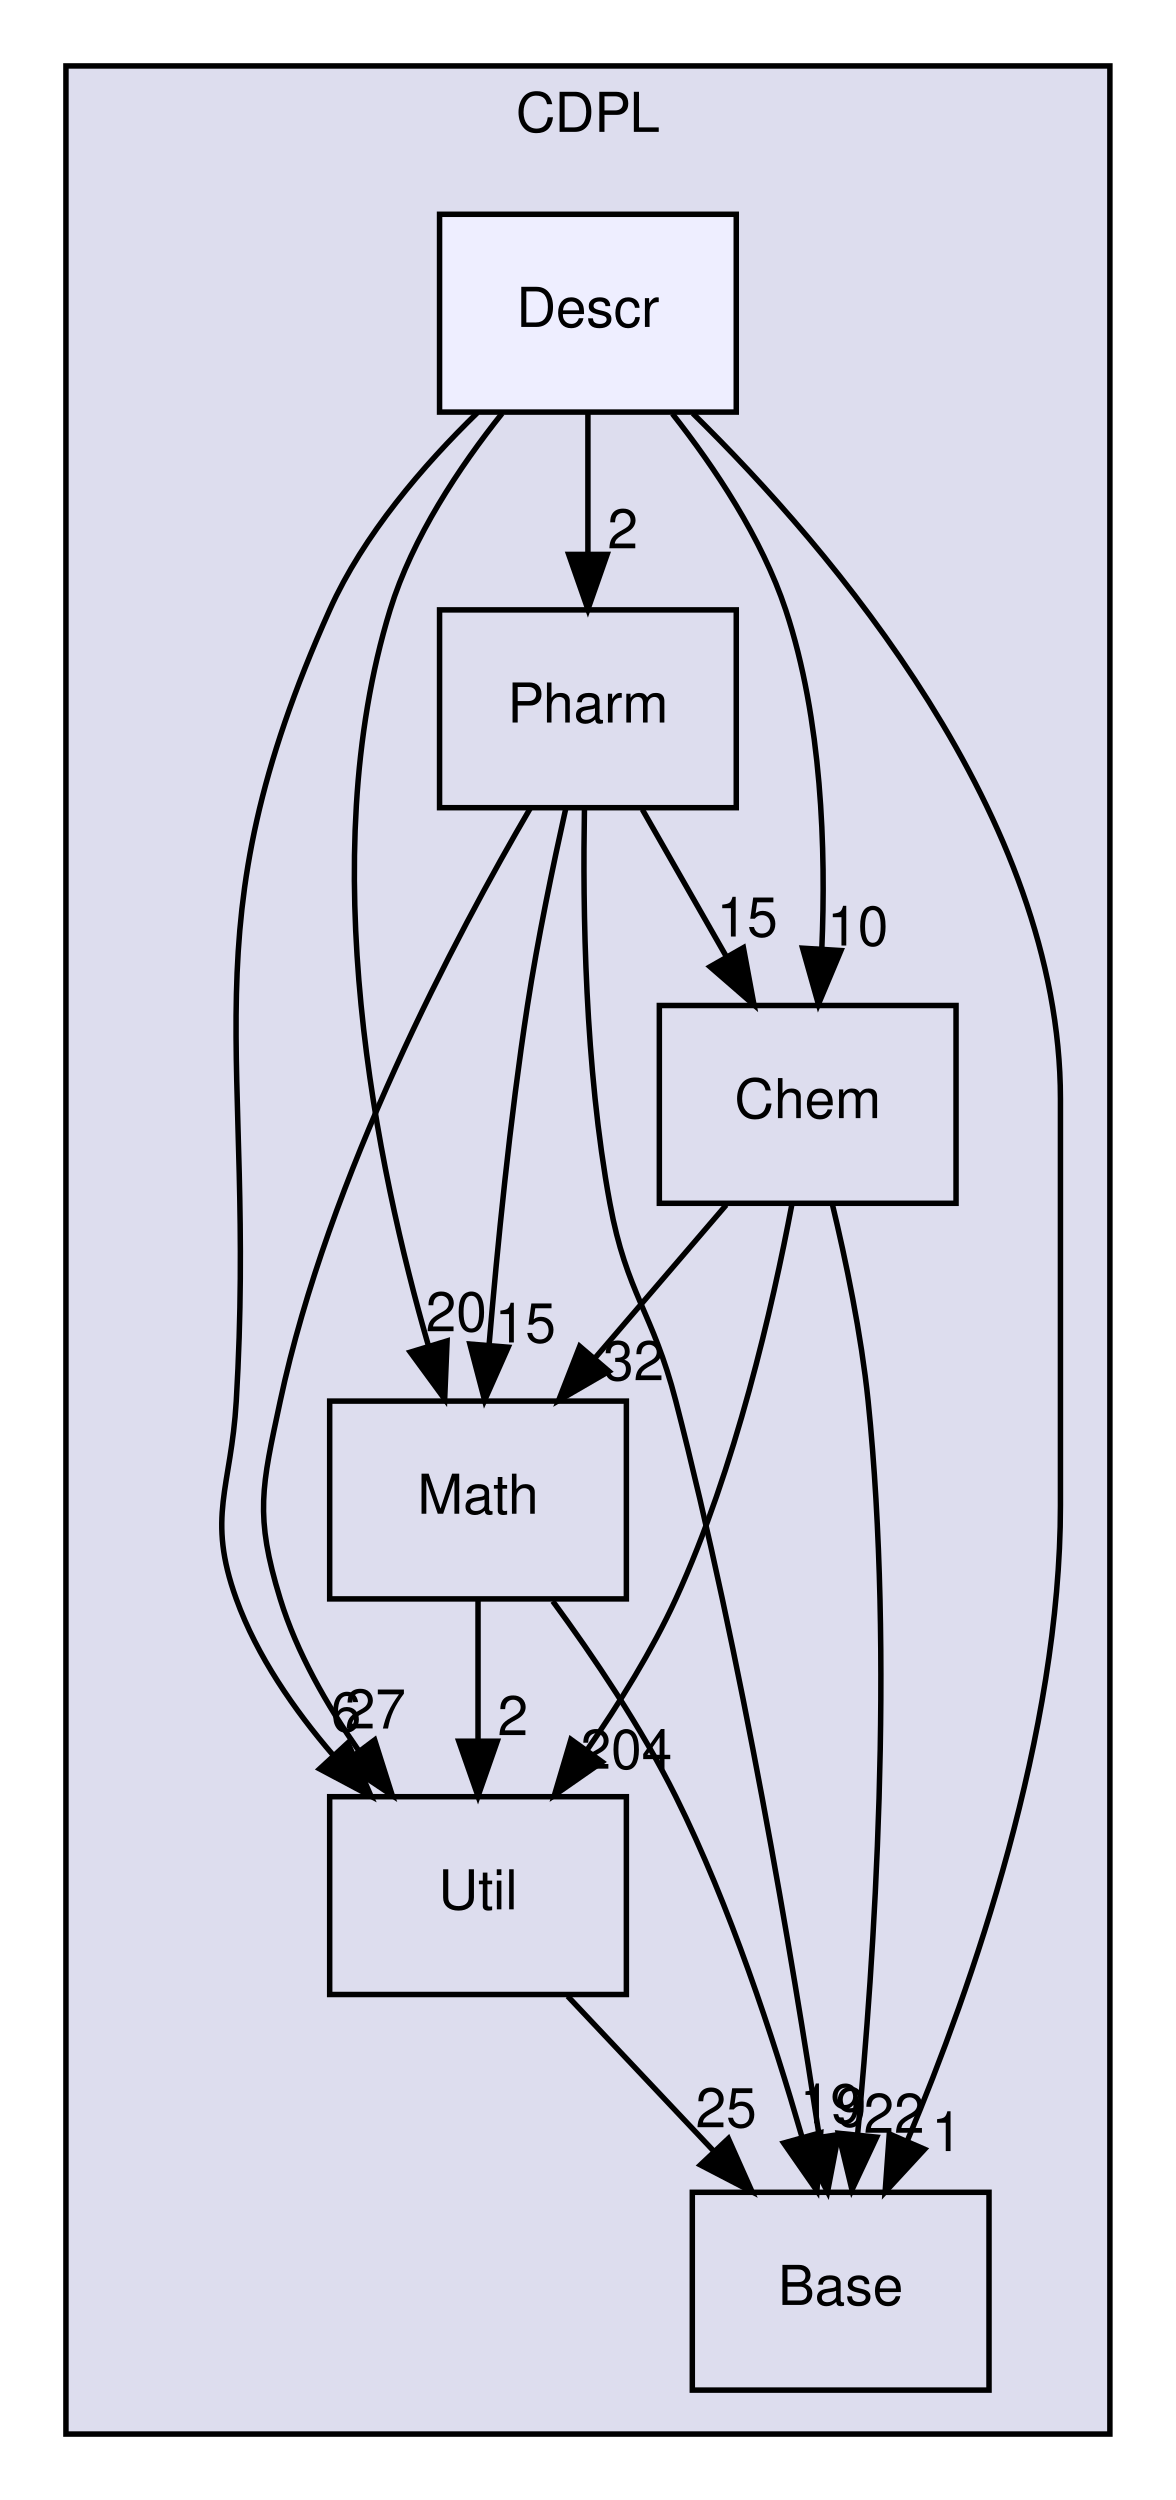
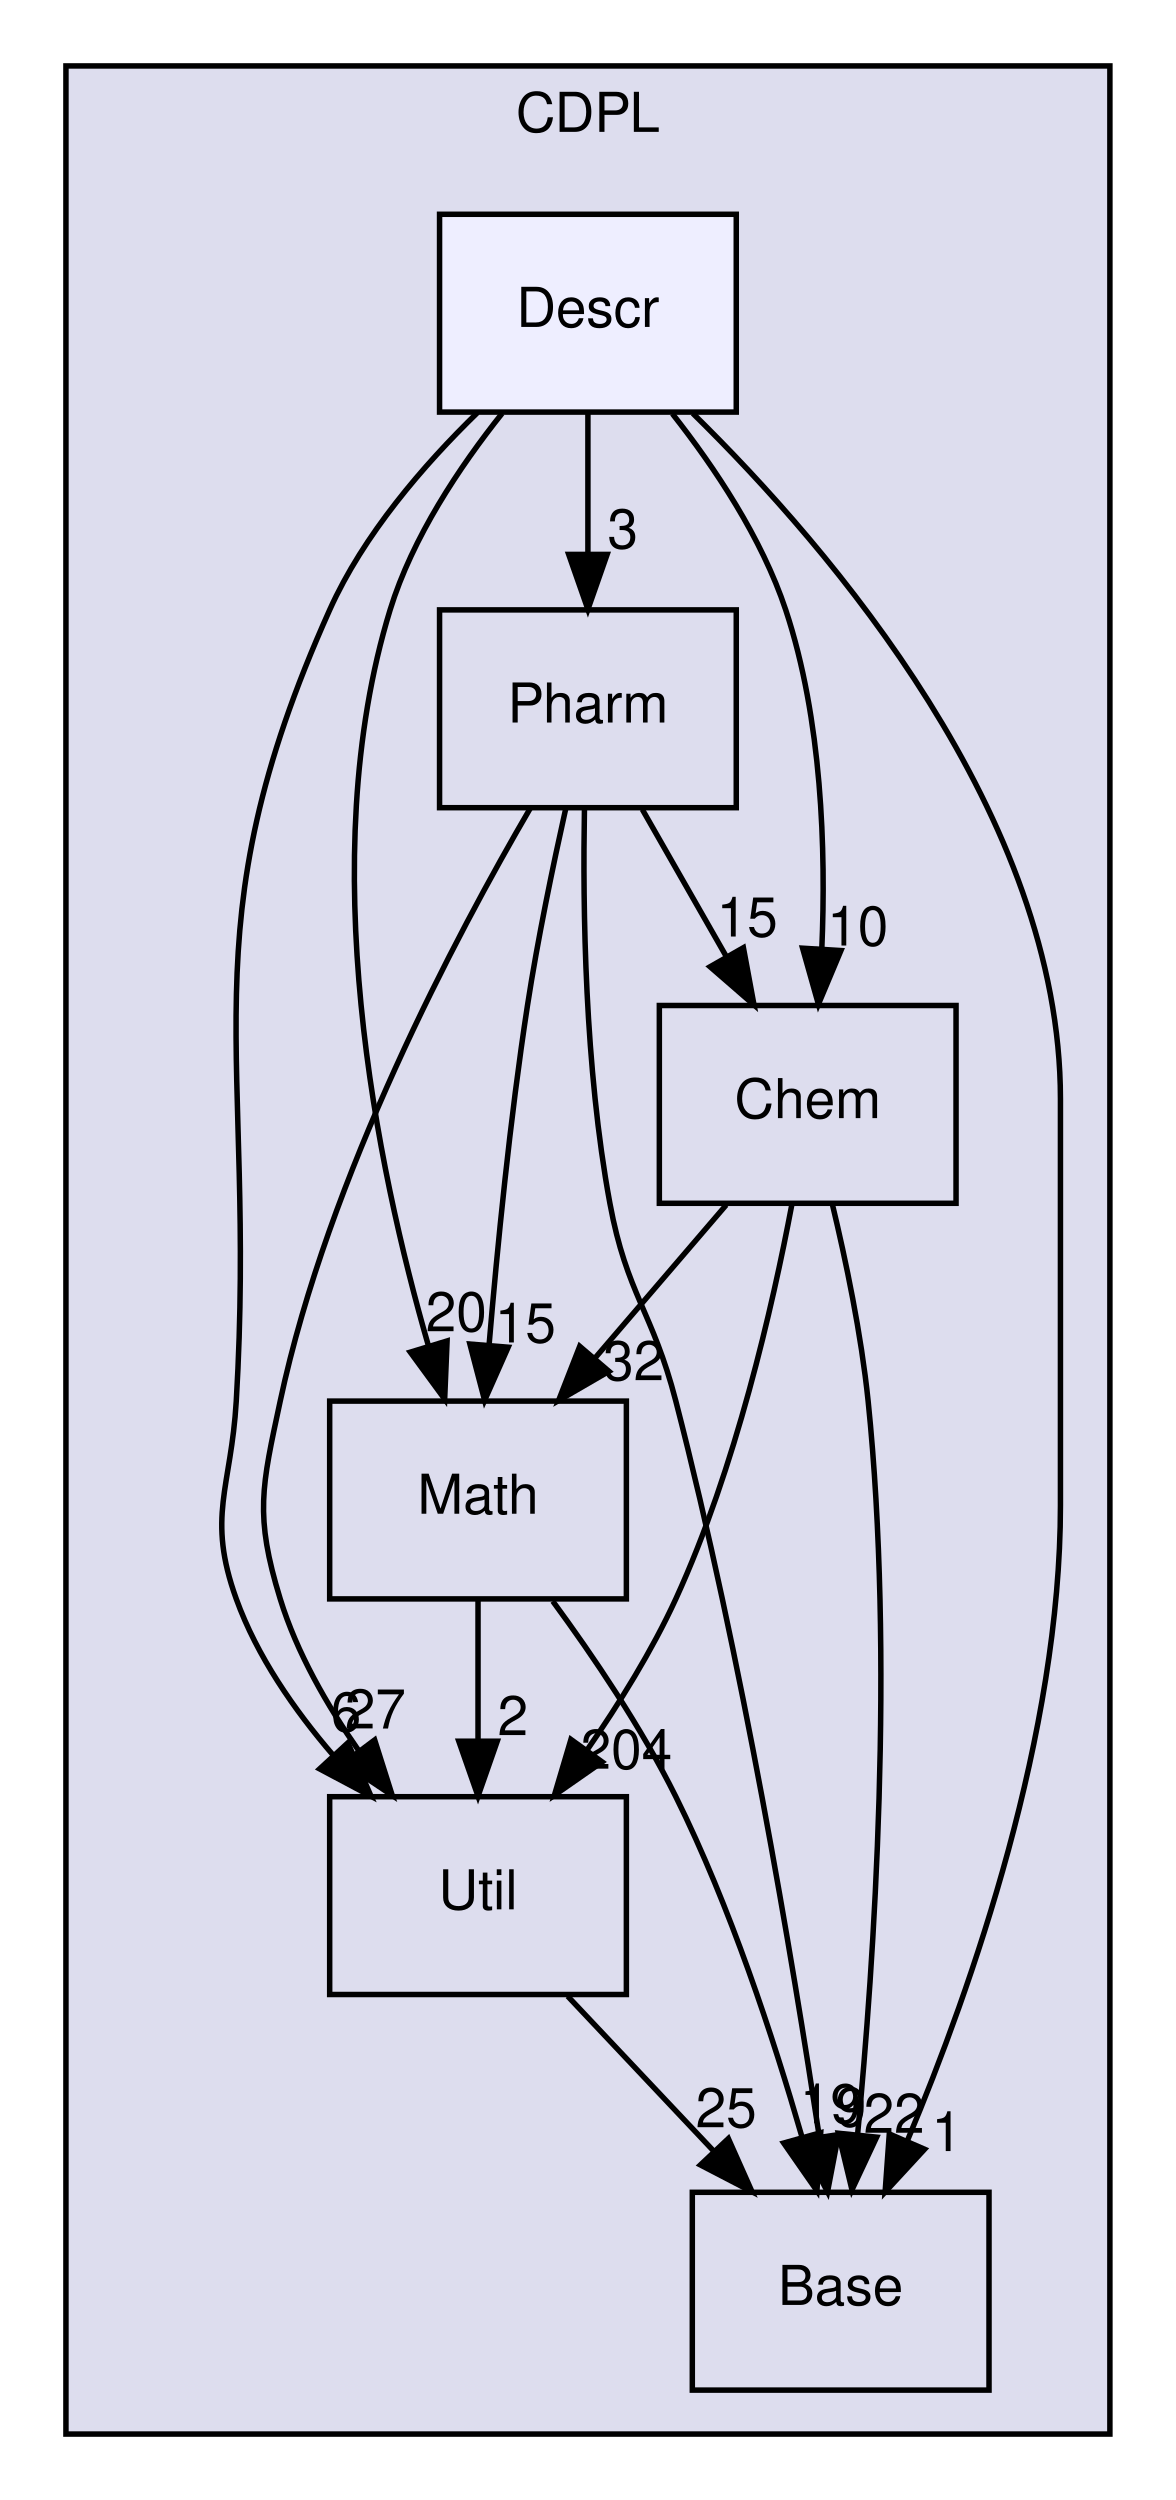
<svg xmlns="http://www.w3.org/2000/svg" xmlns:xlink="http://www.w3.org/1999/xlink" width="214pt" height="455pt" viewBox="0.00 0.00 214.00 455.00">
  <g id="graph0" class="graph" transform="scale(1 1) rotate(0) translate(4 451)">
    <g id="clust1" class="cluster">
      <g id="a_clust1">
        <a xlink:href="dir_13e5b888d4d8e2bc4637fdf598186b4c.html" target="_top" xlink:title="CDPL">
          <polygon fill="#ddddee" stroke="black" points="8,-8 8,-439 198,-439 198,-8 8,-8" />
          <text text-anchor="middle" x="103" y="-427" font-family="Helvetica" font-size="10.00">CDPL</text>
        </a>
      </g>
    </g>
    <g id="node1" class="node">
      <g id="a_node1">
        <a xlink:href="dir_239469eeca6d3c1a97f8d4fbb99adcb8.html" target="_top" xlink:title="Util">
          <polygon fill="none" stroke="black" points="110,-124 56,-124 56,-88 110,-88 110,-124" />
          <text text-anchor="middle" x="83" y="-103.5" font-family="Helvetica" font-size="10.00">Util</text>
        </a>
      </g>
    </g>
    <g id="node5" class="node">
      <g id="a_node5">
        <a xlink:href="dir_ea97f66d84072e3323f941252a229abf.html" target="_top" xlink:title="Base">
          <polygon fill="none" stroke="black" points="176,-52 122,-52 122,-16 176,-16 176,-52" />
          <text text-anchor="middle" x="149" y="-31.5" font-family="Helvetica" font-size="10.00">Base</text>
        </a>
      </g>
    </g>
    <g id="edge7" class="edge">
      <path fill="none" stroke="black" d="M99.31,-87.7C107.31,-79.22 117.07,-68.86 125.82,-59.58" />
      <polygon fill="black" stroke="black" points="128.56,-61.78 132.87,-52.1 123.47,-56.98 128.56,-61.78" />
      <g id="a_edge7-headlabel">
        <a xlink:href="dir_000014_000005.html" target="_top" xlink:title="25">
          <text text-anchor="middle" x="128.16" y="-63.84" font-family="Helvetica" font-size="10.00">25</text>
        </a>
      </g>
    </g>
    <g id="node2" class="node">
      <g id="a_node2">
        <a xlink:href="dir_44c4819b58b16e7a1f761f8b885b5ba0.html" target="_top" xlink:title="Pharm">
          <polygon fill="none" stroke="black" points="130,-340 76,-340 76,-304 130,-304 130,-340" />
          <text text-anchor="middle" x="103" y="-319.5" font-family="Helvetica" font-size="10.00">Pharm</text>
        </a>
      </g>
    </g>
    <g id="edge1" class="edge">
      <path fill="none" stroke="black" d="M92.57,-304C78.94,-280.66 55.75,-236.93 47,-196 43.66,-180.35 42.3,-175.29 47,-160 50.01,-150.22 55.51,-140.62 61.32,-132.33" />
      <polygon fill="black" stroke="black" points="64.19,-134.33 67.39,-124.23 58.59,-130.13 64.19,-134.33" />
      <g id="a_edge1-headlabel">
        <a xlink:href="dir_000013_000014.html" target="_top" xlink:title="27">
          <text text-anchor="middle" x="64.31" y="-136.41" font-family="Helvetica" font-size="10.00">27</text>
        </a>
      </g>
    </g>
    <g id="node3" class="node">
      <g id="a_node3">
        <a xlink:href="dir_76ec631f4004f297aa98c89994166e73.html" target="_top" xlink:title="Math">
          <polygon fill="none" stroke="black" points="110,-196 56,-196 56,-160 110,-160 110,-196" />
          <text text-anchor="middle" x="83" y="-175.5" font-family="Helvetica" font-size="10.00">Math</text>
        </a>
      </g>
    </g>
    <g id="edge2" class="edge">
      <path fill="none" stroke="black" d="M98.98,-303.9C96.67,-293.55 93.86,-280.07 92,-268 88.83,-247.41 86.51,-223.96 85.02,-206.3" />
      <polygon fill="black" stroke="black" points="88.49,-205.81 84.2,-196.13 81.52,-206.38 88.49,-205.81" />
      <g id="a_edge2-headlabel">
        <a xlink:href="dir_000013_000001.html" target="_top" xlink:title="15">
          <text text-anchor="middle" x="91.61" y="-206.67" font-family="Helvetica" font-size="10.00">15</text>
        </a>
      </g>
    </g>
    <g id="node4" class="node">
      <g id="a_node4">
        <a xlink:href="dir_a73e1d15e6da56bea42fb33a94074c1c.html" target="_top" xlink:title="Chem">
          <polygon fill="none" stroke="black" points="170,-268 116,-268 116,-232 170,-232 170,-268" />
          <text text-anchor="middle" x="143" y="-247.5" font-family="Helvetica" font-size="10.00">Chem</text>
        </a>
      </g>
    </g>
    <g id="edge3" class="edge">
      <path fill="none" stroke="black" d="M112.89,-303.7C117.49,-295.64 123.06,-285.89 128.15,-276.98" />
      <polygon fill="black" stroke="black" points="131.3,-278.52 133.23,-268.1 125.23,-275.05 131.3,-278.52" />
      <g id="a_edge3-headlabel">
        <a xlink:href="dir_000013_000004.html" target="_top" xlink:title="15">
          <text text-anchor="middle" x="131.99" y="-280.55" font-family="Helvetica" font-size="10.00">15</text>
        </a>
      </g>
    </g>
    <g id="edge4" class="edge">
      <path fill="none" stroke="black" d="M102.37,-303.78C102.04,-285.73 102.43,-256.64 107,-232 110.07,-215.42 114.78,-212.33 119,-196 131.02,-149.5 140.24,-94.28 145.12,-62.08" />
      <polygon fill="black" stroke="black" points="148.6,-62.5 146.61,-52.09 141.67,-61.47 148.6,-62.5" />
      <g id="a_edge4-headlabel">
        <a xlink:href="dir_000013_000005.html" target="_top" xlink:title="9">
          <text text-anchor="middle" x="150.88" y="-63.97" font-family="Helvetica" font-size="10.00">9</text>
        </a>
      </g>
    </g>
    <g id="edge5" class="edge">
      <path fill="none" stroke="black" d="M83,-159.7C83,-151.98 83,-142.71 83,-134.11" />
      <polygon fill="black" stroke="black" points="86.5,-134.1 83,-124.1 79.5,-134.1 86.5,-134.1" />
      <g id="a_edge5-headlabel">
        <a xlink:href="dir_000001_000014.html" target="_top" xlink:title="2">
          <text text-anchor="middle" x="89.34" y="-135.2" font-family="Helvetica" font-size="10.00">2</text>
        </a>
      </g>
    </g>
    <g id="edge6" class="edge">
      <path fill="none" stroke="black" d="M96.6,-159.59C103.95,-149.59 112.77,-136.55 119,-124 128.88,-104.1 136.74,-80.17 141.94,-62.14" />
      <polygon fill="black" stroke="black" points="145.37,-62.85 144.68,-52.28 138.63,-60.97 145.37,-62.85" />
      <g id="a_edge6-headlabel">
        <a xlink:href="dir_000001_000005.html" target="_top" xlink:title="19">
          <text text-anchor="middle" x="147.14" y="-64.57" font-family="Helvetica" font-size="10.00">19</text>
        </a>
      </g>
    </g>
    <g id="edge13" class="edge">
      <path fill="none" stroke="black" d="M140.1,-231.68C136.63,-213.31 129.87,-183.71 119,-160 114.66,-150.55 108.69,-140.93 102.86,-132.52" />
      <polygon fill="black" stroke="black" points="105.59,-130.33 96.9,-124.27 99.91,-134.42 105.59,-130.33" />
      <g id="a_edge13-headlabel">
        <a xlink:href="dir_000004_000014.html" target="_top" xlink:title="204">
          <text text-anchor="middle" x="110" y="-129.08" font-family="Helvetica" font-size="10.00">204</text>
        </a>
      </g>
    </g>
    <g id="edge14" class="edge">
      <path fill="none" stroke="black" d="M128.17,-231.7C120.98,-223.3 112.2,-213.07 104.31,-203.86" />
      <polygon fill="black" stroke="black" points="106.83,-201.42 97.66,-196.1 101.51,-205.97 106.83,-201.42" />
      <g id="a_edge14-headlabel">
        <a xlink:href="dir_000004_000001.html" target="_top" xlink:title="32">
          <text text-anchor="middle" x="111.32" y="-199.8" font-family="Helvetica" font-size="10.00">32</text>
        </a>
      </g>
    </g>
    <g id="edge15" class="edge">
      <path fill="none" stroke="black" d="M147.46,-231.95C149.94,-221.63 152.75,-208.15 154,-196 158.8,-149.26 155.15,-94.53 152.07,-62.42" />
      <polygon fill="black" stroke="black" points="155.55,-62.04 151.06,-52.45 148.58,-62.75 155.55,-62.04" />
      <g id="a_edge15-headlabel">
        <a xlink:href="dir_000004_000005.html" target="_top" xlink:title="22">
          <text text-anchor="middle" x="158.73" y="-62.83" font-family="Helvetica" font-size="10.00">22</text>
        </a>
      </g>
    </g>
    <g id="node6" class="node">
      <g id="a_node6">
        <a xlink:href="dir_52613e1dd88146f0fdbace754ba7438c.html" target="_top" xlink:title="Descr">
          <polygon fill="#eeeeff" stroke="black" points="130,-412 76,-412 76,-376 130,-376 130,-412" />
          <text text-anchor="middle" x="103" y="-391.5" font-family="Helvetica" font-size="10.00">Descr</text>
        </a>
      </g>
    </g>
    <g id="edge8" class="edge">
      <path fill="none" stroke="black" d="M82.89,-375.89C73.1,-366.37 62.14,-353.69 56,-340 29.63,-281.2 42.78,-260.33 39,-196 38.06,-180.03 33.57,-175.05 39,-160 42.75,-149.6 49.54,-139.8 56.67,-131.52" />
      <polygon fill="black" stroke="black" points="59.32,-133.81 63.53,-124.08 54.17,-129.06 59.32,-133.81" />
      <g id="a_edge8-headlabel">
        <a xlink:href="dir_000008_000014.html" target="_top" xlink:title="6">
          <text text-anchor="middle" x="58.97" y="-135.87" font-family="Helvetica" font-size="10.00">6</text>
        </a>
      </g>
    </g>
    <g id="edge9" class="edge">
      <path fill="none" stroke="black" d="M103,-375.7C103,-367.98 103,-358.71 103,-350.11" />
      <polygon fill="black" stroke="black" points="106.5,-350.1 103,-340.1 99.5,-350.1 106.5,-350.1" />
      <g id="a_edge9-headlabel">
-         <a xlink:href="dir_000008_000013.html" target="_top" xlink:title="2">
-           <text text-anchor="middle" x="109.34" y="-351.2" font-family="Helvetica" font-size="10.00">2</text>
+         <a xlink:href="dir_000008_000013.html" target="_top" xlink:title="3">
+           <text text-anchor="middle" x="109.34" y="-351.2" font-family="Helvetica" font-size="10.00">3</text>
        </a>
      </g>
    </g>
    <g id="edge10" class="edge">
      <path fill="none" stroke="black" d="M87.39,-375.77C79.63,-366.03 71.05,-353.18 67,-340 52.99,-294.45 64.58,-238.57 73.98,-206.05" />
      <polygon fill="black" stroke="black" points="77.37,-206.95 76.93,-196.36 70.67,-204.91 77.37,-206.95" />
      <g id="a_edge10-headlabel">
        <a xlink:href="dir_000008_000001.html" target="_top" xlink:title="20">
          <text text-anchor="middle" x="79.04" y="-208.71" font-family="Helvetica" font-size="10.00">20</text>
        </a>
      </g>
    </g>
    <g id="edge11" class="edge">
      <path fill="none" stroke="black" d="M118.37,-375.7C126.07,-365.93 134.65,-353.09 139,-340 145.61,-320.09 146.34,-296.3 145.57,-278.33" />
      <polygon fill="black" stroke="black" points="149.05,-278 144.95,-268.23 142.07,-278.43 149.05,-278" />
      <g id="a_edge11-headlabel">
        <a xlink:href="dir_000008_000004.html" target="_top" xlink:title="10">
          <text text-anchor="middle" x="152.11" y="-278.91" font-family="Helvetica" font-size="10.00">10</text>
        </a>
      </g>
    </g>
    <g id="edge12" class="edge">
      <path fill="none" stroke="black" d="M122.09,-375.77C147.42,-350.91 189,-302.3 189,-251 189,-251 189,-251 189,-177 189,-135.48 172.96,-89.61 161.2,-61.54" />
      <polygon fill="black" stroke="black" points="164.27,-59.84 157.09,-52.05 157.85,-62.62 164.27,-59.84" />
      <g id="a_edge12-headlabel">
        <a xlink:href="dir_000008_000005.html" target="_top" xlink:title="1">
          <text text-anchor="middle" x="168.31" y="-59.51" font-family="Helvetica" font-size="10.00">1</text>
        </a>
      </g>
    </g>
  </g>
</svg>
